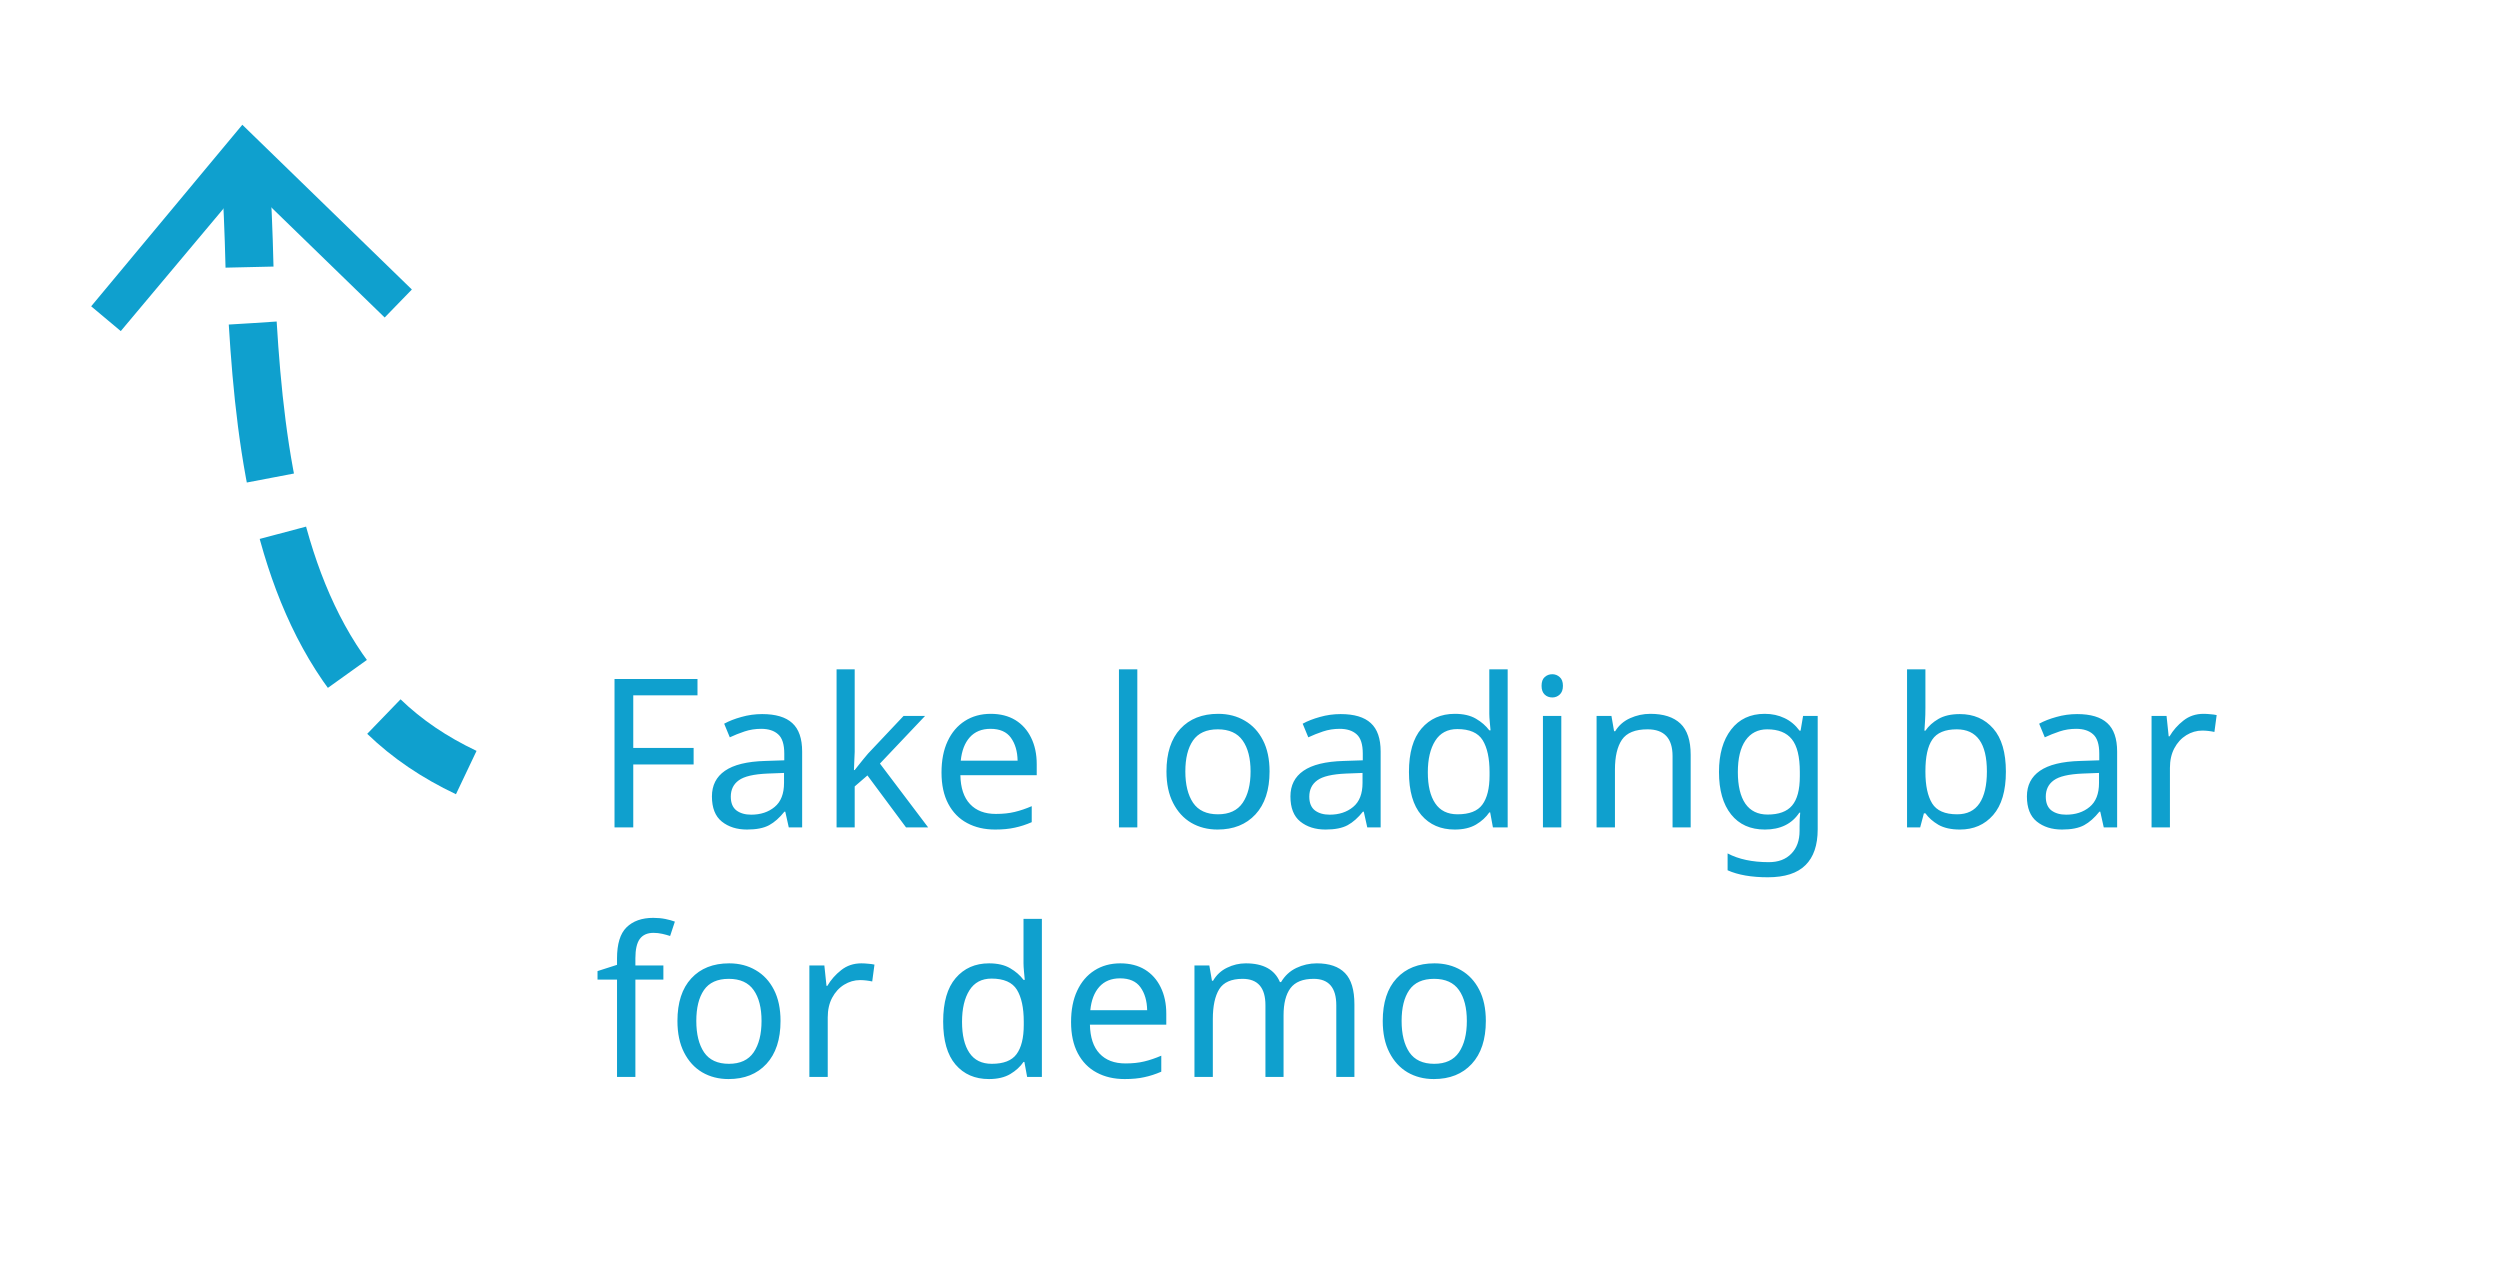
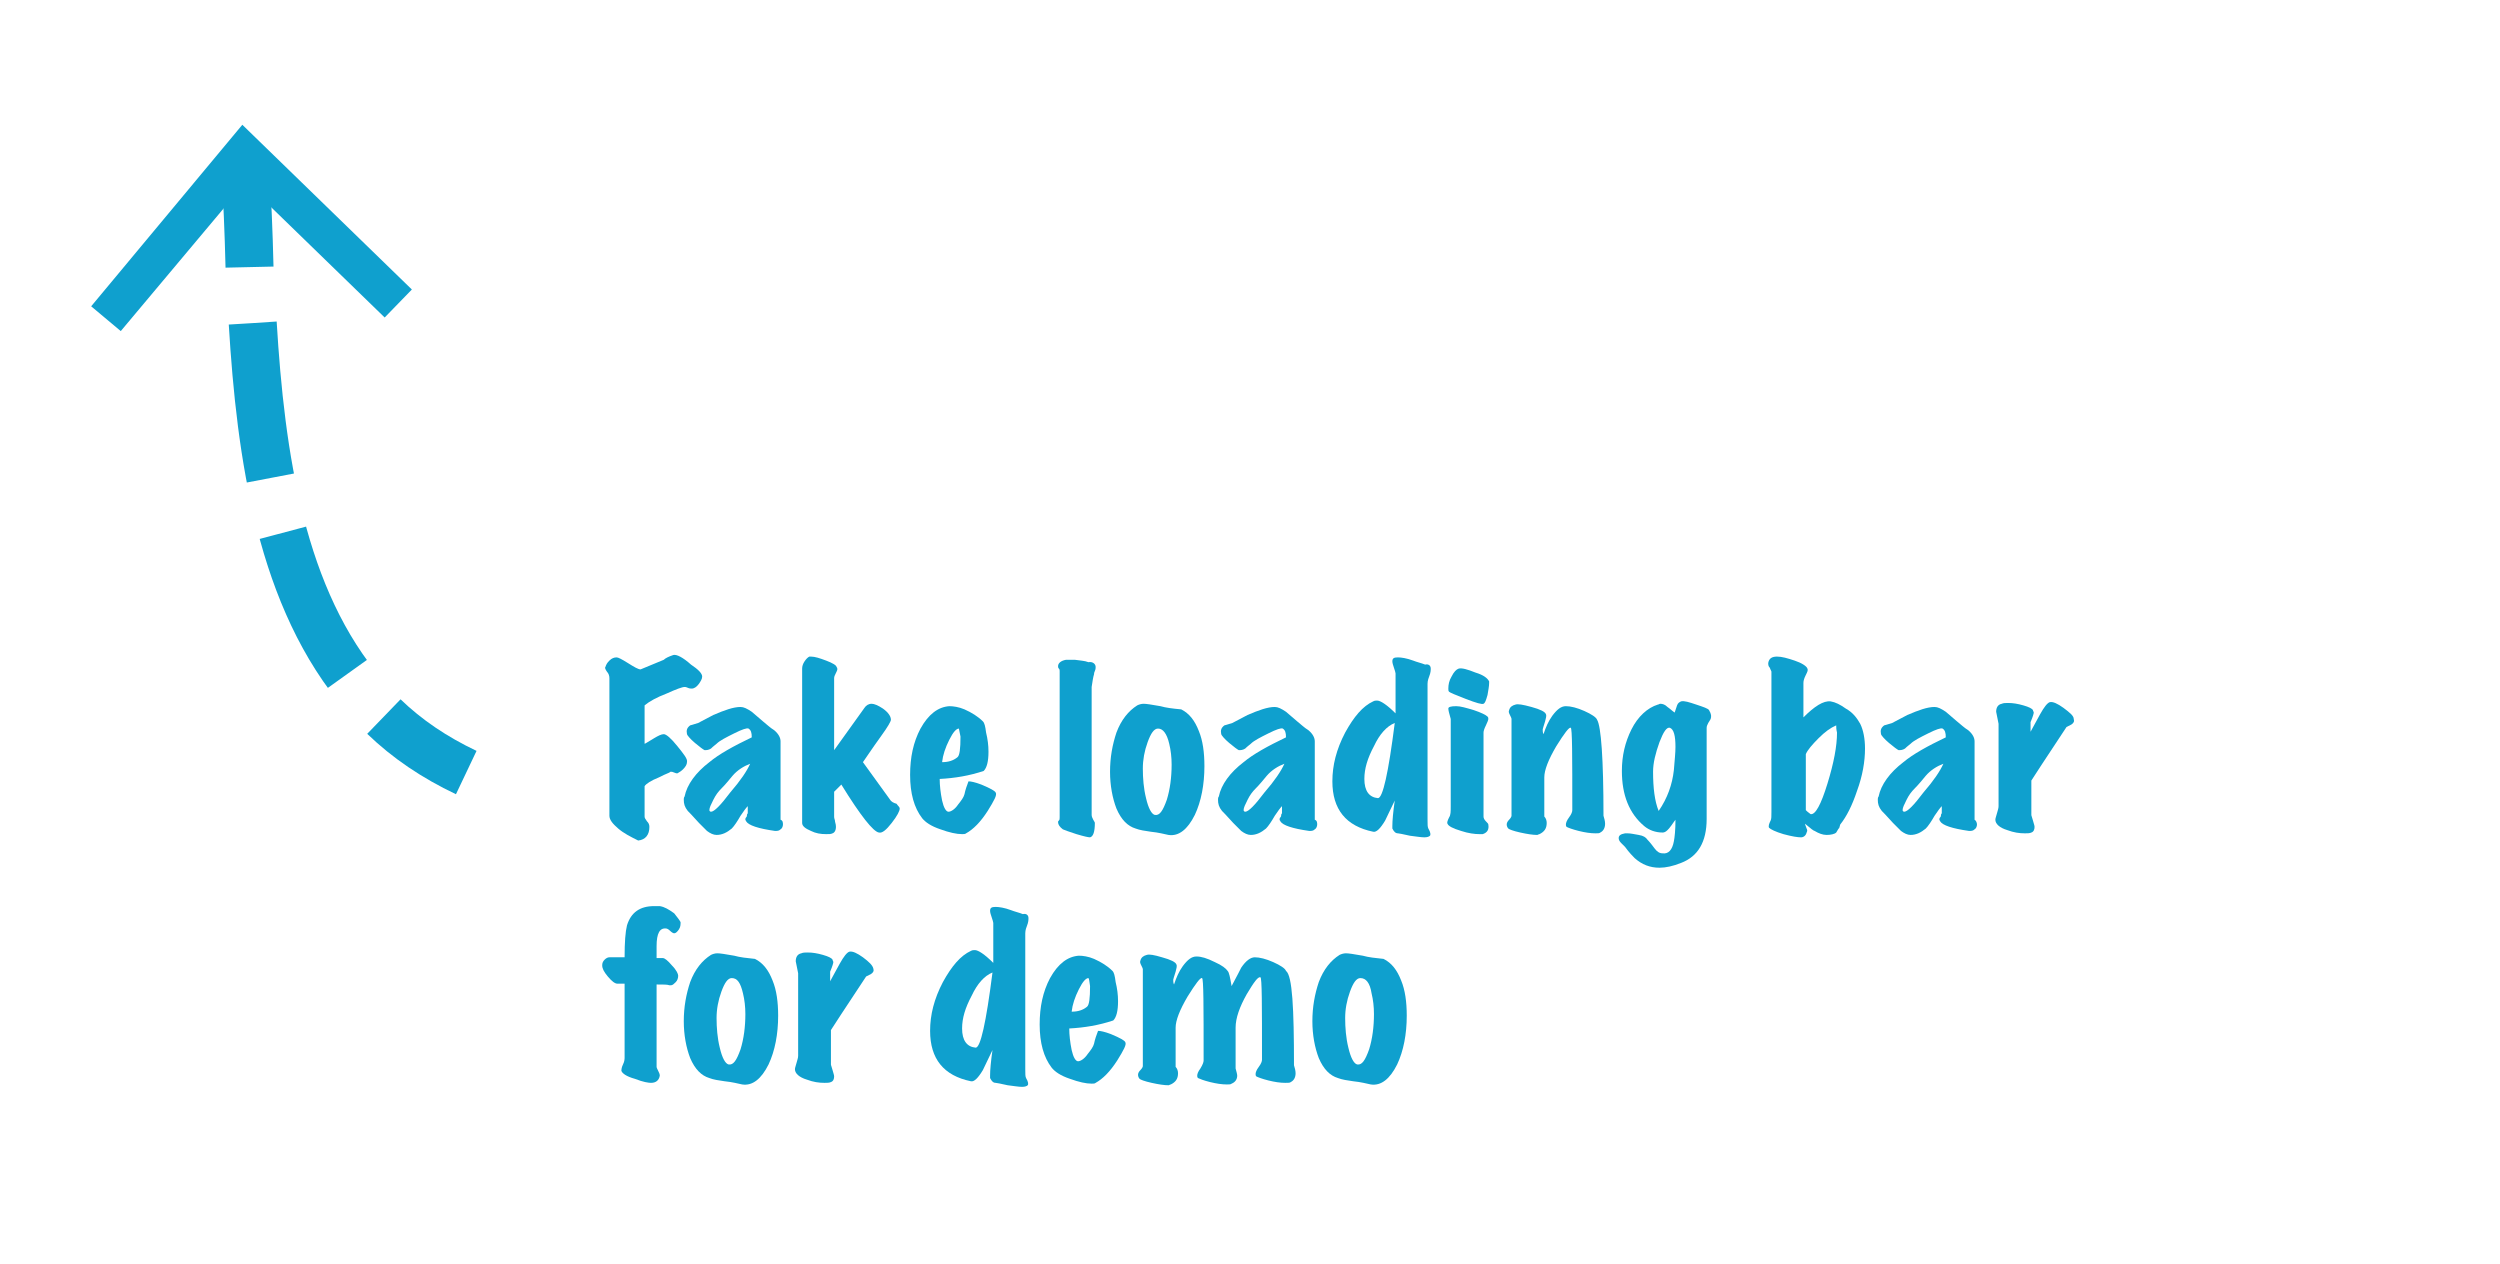
- <svg xmlns="http://www.w3.org/2000/svg" version="1.1" id="Layer_1" x="0px" y="0px" viewBox="0 0 312.6 158" style="enable-background:new 0 0 312.6 158;" xml:space="preserve">
+ <svg xmlns="http://www.w3.org/2000/svg" version="1.1" id="Layer_1" x="0px" y="0px" viewBox="-143 222 312.6 158" style="enable-background:new -143 222 312.6 158;" xml:space="preserve">
  <style type="text/css">
	.st0{fill:none;stroke:#0FA0CE;stroke-width:6;stroke-miterlimit:10;}
	.st1{fill:none;stroke:#0FA0CE;stroke-width:6;stroke-miterlimit:10;stroke-dasharray:19.51,7.024;}
	.st2{fill:#0FA0CE;}
	.st3{fill:none;}
- 	.st4{font-family:'MarkerFelt-Wide';}
- 	.st5{font-size:26px;}
+ 	.st4{enable-background:new    ;}
</style>
  <g>
    <g>
-       <path class="st0" d="M30.7,20.9c0.2,3.9,0.4,8.1,0.5,12.5" />
-       <path class="st1" d="M31.6,40.4c1,16.5,3.5,34.5,14,46.6" />
-       <path class="st0" d="M48,89.6c2.9,2.8,6.3,5.1,10.3,7" />
+       <path class="st0" d="M-112.3,242.9c0.2,3.9,0.4,8.1,0.5,12.5" />
+       <path class="st1" d="M-111.4,262.4c1,16.5,3.5,34.5,14,46.6" />
+       <path class="st0" d="M-95,311.6c2.9,2.8,6.3,5.1,10.3,7" />
      <g>
-         <polygon class="st2" points="11.4,38.3 15.1,41.4 30.7,22.8 48.1,39.7 51.5,36.2 30.3,15.6    " />
+         <polygon class="st2" points="-131.6,260.3 -127.9,263.4 -112.3,244.8 -94.9,261.7 -91.5,258.2 -112.7,237.6    " />
      </g>
    </g>
  </g>
-   <rect x="74.3" y="82" class="st3" width="208" height="65.3" />
-   <text transform="matrix(1 0 0 1 74.3239 103.4606)">
-     <tspan x="0" y="0" class="st2 st4 st5">Fake loading bar </tspan>
-     <tspan x="0" y="31.2" class="st2 st4 st5">for demo</tspan>
-   </text>
+   <rect x="-68.7" y="304" class="st3" width="208" height="65.3" />
+   <g class="st4">
+     <path class="st2" d="M-55.2,306.6c0,0.3-0.2,0.6-0.4,0.9c-0.3,0.4-0.6,0.6-0.9,0.6c-0.1,0-0.3,0-0.5-0.1s-0.3-0.1-0.4-0.1   c-0.3,0-1.1,0.3-2.2,0.8c-1.3,0.5-2.2,1-2.8,1.5v4.8c0.1,0,0.5-0.3,1.2-0.7c0.5-0.3,0.9-0.5,1.2-0.5c0.3,0,0.9,0.5,1.7,1.5   c0.8,1,1.3,1.6,1.2,2c0,0.3-0.2,0.6-0.5,0.9c-0.2,0.2-0.5,0.4-0.7,0.5c-0.1,0-0.2,0-0.4-0.1c-0.2-0.1-0.3-0.1-0.4-0.1   c-0.1,0-0.1,0-0.2,0.1c-0.5,0.2-0.9,0.4-1.3,0.6c-1,0.4-1.6,0.8-1.8,1.1v3.8c0,0.2,0.1,0.3,0.3,0.6c0.2,0.2,0.3,0.4,0.3,0.7   c0,1-0.5,1.6-1.4,1.7c-1-0.5-1.8-0.9-2.5-1.5c-0.7-0.6-1.1-1.1-1.1-1.6v-17.2c0-0.3-0.1-0.6-0.3-0.8c-0.2-0.3-0.3-0.5-0.2-0.6   c0.1-0.3,0.2-0.5,0.5-0.8c0.3-0.3,0.6-0.4,0.9-0.4c0.2,0,0.6,0.2,1.4,0.7c0.8,0.5,1.3,0.8,1.6,0.8l2.9-1.2c0.2-0.2,0.6-0.4,1.2-0.6   c0.4-0.1,1.2,0.3,2.2,1.2C-55.7,305.7-55.2,306.2-55.2,306.6z" />
+     <path class="st2" d="M-45.1,325.1c0,0.2-0.1,0.5-0.3,0.6c-0.2,0.2-0.4,0.2-0.7,0.2c-2.1-0.3-3.3-0.7-3.6-1.2c0-0.1-0.1-0.1-0.1-0.2   c0-0.1,0-0.2,0.1-0.3c0.1-0.1,0.1-0.2,0.1-0.3c0-0.1,0.1-0.2,0.1-0.2c0-0.1,0-0.4,0-0.9c-0.2,0.2-0.5,0.6-0.9,1.2   c-0.4,0.7-0.8,1.3-1.1,1.6c-0.6,0.5-1.2,0.8-1.9,0.8c-0.4,0-0.8-0.2-1.2-0.5c-0.2-0.2-0.5-0.5-1-1c-0.8-0.9-1.3-1.4-1.4-1.5   c-0.4-0.5-0.5-0.9-0.5-1.4c0-0.1,0-0.3,0.1-0.4c0.3-1.5,1.4-3,3.1-4.3c1.2-1,3-2,5.3-3.1c0-0.6-0.1-0.9-0.4-1.1   c-0.2-0.1-0.8,0.1-1.8,0.6c-1,0.5-1.8,0.9-2.2,1.3c-0.1,0.1-0.4,0.3-0.7,0.6c-0.3,0.2-0.6,0.2-0.8,0.2c-0.2-0.1-0.6-0.4-1.2-0.9   s-1-1-1-1.1c-0.1-0.5,0-0.8,0.4-1.1c0,0,0.4-0.1,1-0.3c0.6-0.3,1.3-0.7,1.9-1c1.4-0.6,2.5-1,3.4-1c0.4,0,0.8,0.2,1.4,0.6   c0.5,0.4,0.9,0.8,1.4,1.2s0.9,0.8,1.4,1.1c0.6,0.5,0.8,1,0.8,1.4v9.8C-45.1,324.6-45.1,324.9-45.1,325.1z M-49.2,317.5   c-0.8,0.3-1.6,0.8-2.2,1.5c-0.5,0.6-0.9,1.1-1.4,1.6c-0.4,0.4-0.7,0.8-1,1.4c-0.3,0.6-0.5,1-0.5,1.3c0,0.1,0.1,0.2,0.2,0.2   c0.4,0,1.2-0.8,2.4-2.4C-50.4,319.6-49.6,318.4-49.2,317.5z" />
+     <path class="st2" d="M-30.5,323.1c0,0.3-0.3,0.9-1,1.8c-0.7,0.9-1.2,1.3-1.6,1.2c-0.7-0.1-2.3-2.1-4.7-6c-0.2,0.2-0.5,0.5-0.9,0.9   v3.1c0,0.1,0,0.2,0.1,0.5c0,0.2,0.1,0.4,0.1,0.5c0.1,0.6-0.1,1-0.4,1.1c-0.2,0.1-0.4,0.1-0.8,0.1c-0.7,0-1.3-0.1-1.9-0.4   c-0.7-0.3-1.1-0.6-1.1-1v-19.3c0-0.3,0.1-0.6,0.3-0.9c0.2-0.3,0.4-0.5,0.6-0.6c0.1,0,0.1,0,0.2,0c0.5,0,1.1,0.2,1.9,0.5   c0.8,0.3,1.3,0.6,1.3,0.8c0.1,0.1,0.1,0.2,0.1,0.3c0,0.1-0.1,0.3-0.2,0.5c-0.1,0.2-0.2,0.4-0.2,0.6v9l3.8-5.3   c0.2-0.3,0.5-0.5,0.9-0.5c0.3,0,0.8,0.2,1.4,0.6c0.7,0.5,1,1,1,1.4c0,0.2-0.4,0.9-1.2,2c-1.3,1.8-2,2.9-2.3,3.3l3.4,4.7   c0.1,0.2,0.4,0.4,0.8,0.5C-30.7,322.8-30.5,322.9-30.5,323.1z" />
+     <path class="st2" d="M-18.5,321.1c0.2,0.3-0.2,1-1,2.3c-0.9,1.4-1.8,2.3-2.7,2.8c-0.1,0.1-0.3,0.1-0.5,0.1c-0.7,0-1.6-0.2-2.7-0.6   c-1.2-0.4-1.9-0.9-2.3-1.4c-1-1.3-1.5-3.1-1.5-5.4c0-2.2,0.4-4.1,1.3-5.8c1-1.8,2.2-2.7,3.6-2.8c0.5,0,1.2,0.1,1.9,0.4   c0.9,0.4,1.7,0.9,2.3,1.5c0.2,0.2,0.3,0.6,0.4,1.4c0.2,0.8,0.3,1.6,0.3,2.4c0,1.2-0.2,2-0.6,2.4c-1.8,0.6-3.6,0.9-5.5,1   c0,0.8,0.1,1.7,0.3,2.7c0.2,0.9,0.5,1.4,0.8,1.4c0.3,0,0.8-0.3,1.2-0.9c0.4-0.5,0.7-0.9,0.8-1.3c0.1-0.5,0.3-1.1,0.5-1.6   c0.3,0,0.8,0.1,1.6,0.4C-19.1,320.6-18.6,320.9-18.5,321.1z M-23.1,313.1c-0.3,0-0.7,0.4-1.2,1.4c-0.5,1-0.8,1.9-0.9,2.8   c0.8,0,1.4-0.2,1.9-0.6c0.3-0.2,0.4-1.1,0.4-2.6C-23,313.5-23.1,313.2-23.1,313.1z" />
+     <path class="st2" d="M-6,305.4c0,0.1,0,0.3-0.1,0.5c-0.1,0.2-0.1,0.3-0.1,0.4c-0.1,0.3-0.2,0.9-0.3,1.6v16c0,0.2,0.1,0.4,0.2,0.6   c0.1,0.2,0.2,0.3,0.2,0.4c0,1.1-0.2,1.7-0.6,1.8c-0.2,0-0.7-0.1-1.7-0.4c-0.9-0.3-1.5-0.5-1.7-0.6c-0.4-0.3-0.6-0.6-0.6-0.9   c0-0.1,0-0.1,0.1-0.2s0.1-0.2,0.1-0.4v-18.3c0-0.1,0-0.2-0.1-0.3c-0.1-0.1-0.1-0.2-0.1-0.3c0-0.4,0.4-0.7,1-0.8c0.2,0,0.5,0,1.1,0   c0.6,0.1,1.2,0.1,1.7,0.3C-6.4,304.7-6,305-6,305.4z" />
+     <path class="st2" d="M4.7,310.7c1,0.5,1.7,1.4,2.2,2.7c0.5,1.2,0.7,2.7,0.7,4.4c0,2.3-0.4,4.4-1.2,6.1c-0.9,1.8-2,2.7-3.3,2.5   c-0.5-0.1-1.2-0.3-2.2-0.4c-0.7-0.1-1.4-0.2-1.9-0.4c-1-0.3-1.8-1.1-2.4-2.5c-0.5-1.3-0.8-2.9-0.8-4.6c0-1.8,0.3-3.4,0.8-4.9   c0.6-1.6,1.5-2.7,2.6-3.4c0.2-0.1,0.5-0.2,0.8-0.2c0.3,0,1,0.1,2.1,0.3C2.8,310.5,3.6,310.6,4.7,310.7z M1.8,313.1   c-0.5,0-0.9,0.6-1.3,1.7c-0.4,1.1-0.6,2.2-0.6,3.3c0,1.2,0.1,2.5,0.4,3.7c0.3,1.3,0.7,2,1.1,2.1c0.6,0.1,1-0.5,1.5-1.9   c0.4-1.3,0.6-2.8,0.6-4.4c0-0.9-0.1-1.8-0.3-2.6C2.9,313.7,2.4,313.1,1.8,313.1z" />
+     <path class="st2" d="M21.7,325.1c0,0.2-0.1,0.5-0.3,0.6c-0.2,0.2-0.4,0.2-0.7,0.2c-2.1-0.3-3.3-0.7-3.6-1.2c0-0.1-0.1-0.1-0.1-0.2   c0-0.1,0-0.2,0.1-0.3c0.1-0.1,0.1-0.2,0.1-0.3c0-0.1,0.1-0.2,0.1-0.2c0-0.1,0-0.4,0-0.9c-0.2,0.2-0.5,0.6-0.9,1.2   c-0.4,0.7-0.8,1.3-1.1,1.6c-0.6,0.5-1.2,0.8-1.9,0.8c-0.4,0-0.8-0.2-1.2-0.5c-0.2-0.2-0.5-0.5-1-1c-0.8-0.9-1.3-1.4-1.4-1.5   c-0.4-0.5-0.5-0.9-0.5-1.4c0-0.1,0-0.3,0.1-0.4c0.3-1.5,1.4-3,3.1-4.3c1.2-1,3-2,5.3-3.1c0-0.6-0.1-0.9-0.4-1.1   c-0.2-0.1-0.8,0.1-1.8,0.6c-1,0.5-1.8,0.9-2.2,1.3c-0.1,0.1-0.4,0.3-0.7,0.6c-0.3,0.2-0.6,0.2-0.8,0.2c-0.2-0.1-0.6-0.4-1.2-0.9   s-1-1-1-1.1c-0.1-0.5,0-0.8,0.4-1.1c0,0,0.4-0.1,1-0.3c0.6-0.3,1.3-0.7,1.9-1c1.4-0.6,2.5-1,3.4-1c0.4,0,0.8,0.2,1.4,0.6   c0.5,0.4,0.9,0.8,1.4,1.2c0.5,0.4,0.9,0.8,1.4,1.1c0.6,0.5,0.8,1,0.8,1.4v9.8C21.7,324.6,21.7,324.9,21.7,325.1z M17.6,317.5   c-0.8,0.3-1.6,0.8-2.2,1.5c-0.5,0.6-0.9,1.1-1.4,1.6c-0.4,0.4-0.7,0.8-1,1.4c-0.3,0.6-0.5,1-0.5,1.3c0,0.1,0.1,0.2,0.2,0.2   c0.4,0,1.2-0.8,2.4-2.4C16.4,319.6,17.2,318.4,17.6,317.5z" />
+     <path class="st2" d="M35.9,305.6c0,0.2,0,0.5-0.2,1c-0.2,0.5-0.2,0.8-0.2,0.9v17c0,0.6,0,0.9,0.1,1.1c0.3,0.5,0.3,0.8,0.2,0.9   c-0.1,0.1-0.3,0.2-0.7,0.2c-0.4,0-1-0.1-1.8-0.2c-0.9-0.2-1.4-0.3-1.5-0.3c-0.3,0-0.5-0.2-0.7-0.6c0,0,0-0.1,0-0.3   c0-0.7,0.1-1.8,0.3-3.2c-0.4,0.8-0.8,1.7-1.2,2.5c-0.6,1-1.1,1.5-1.5,1.4c-3.4-0.7-5.1-2.8-5.1-6.3c0-2,0.5-4,1.6-6.1   c1.1-2,2.2-3.3,3.5-3.9c0.2-0.1,0.3-0.1,0.5-0.1c0.4,0,1.2,0.5,2.3,1.6v-5c0-0.1-0.1-0.4-0.2-0.7s-0.2-0.6-0.2-0.8   c0-0.4,0.2-0.5,0.7-0.5c0.4,0,1.1,0.1,1.9,0.4c0.5,0.2,1,0.3,1.5,0.5C35.6,305,35.9,305.2,35.9,305.6z M31.4,312.4   c-1,0.4-1.9,1.4-2.6,2.9c-0.8,1.5-1.2,2.8-1.2,4.1c0,1.5,0.6,2.3,1.7,2.4C29.9,321.8,30.6,318.7,31.4,312.4z" />
+     <path class="st2" d="M43.1,325.1c0.1,0.6-0.1,1-0.7,1.2c-0.1,0-0.2,0-0.4,0c-0.6,0-1.4-0.1-2.3-0.4c-1-0.3-1.6-0.6-1.7-0.9   c-0.1-0.1,0-0.4,0.2-0.8c0.2-0.3,0.2-0.7,0.2-1.4v-10.9c-0.2-0.7-0.3-1.1-0.3-1.3c0-0.2,0.3-0.3,1-0.3c0.5,0,1.2,0.2,2.2,0.5   c0.9,0.3,1.5,0.6,1.7,0.8c0.1,0.1,0.1,0.2,0.1,0.3c0,0.1-0.1,0.4-0.3,0.8c-0.2,0.4-0.3,0.7-0.3,0.9v10.5c0,0.2,0.1,0.4,0.3,0.6   S43.1,325,43.1,325.1z M43.2,307.2c0,0,0,0.1,0,0.2c0,0.4-0.1,0.9-0.2,1.5c-0.2,0.7-0.3,1-0.5,1.1c-0.2,0.1-0.9-0.1-2.2-0.6   s-2-0.8-2.1-0.9c-0.1-0.1-0.1-0.2-0.1-0.4c0-0.5,0.1-1,0.4-1.5c0.3-0.6,0.6-0.9,0.9-1c0.4-0.1,1.1,0.1,2.1,0.5   C42.5,306.4,43,306.8,43.2,307.2z" />
+     <path class="st2" d="M57.5,324c0.1,0.3,0.2,0.7,0.2,1c0,0.5-0.2,0.9-0.6,1.1c-0.1,0.1-0.3,0.1-0.6,0.1c-0.6,0-1.3-0.1-2.1-0.3   s-1.3-0.4-1.5-0.5c-0.1-0.1-0.1-0.2-0.1-0.3c0-0.2,0.1-0.5,0.4-0.9s0.4-0.7,0.4-0.9c0-6.8,0-10.3-0.2-10.3   c-0.2-0.1-0.8,0.7-1.8,2.3c-1,1.7-1.5,3-1.5,3.9v4.9c0.2,0.2,0.3,0.5,0.3,0.8c0,0.7-0.3,1.1-0.9,1.4c-0.1,0-0.2,0.1-0.3,0.1   c-0.5,0-1.2-0.1-2.1-0.3s-1.4-0.4-1.5-0.5c-0.1-0.1-0.2-0.3-0.2-0.5c0-0.2,0.1-0.4,0.3-0.6c0.2-0.2,0.3-0.4,0.3-0.5v-12.1   c0-0.1-0.1-0.3-0.2-0.5c-0.1-0.2-0.2-0.4-0.1-0.6c0.1-0.4,0.4-0.6,0.8-0.7c0.3-0.1,0.9,0,2,0.3c1.1,0.3,1.7,0.6,1.8,0.9   c0.1,0.2,0,0.5-0.1,0.9c-0.2,0.6-0.3,1-0.3,1c0,0.2,0,0.4,0.1,0.6c0.3-0.9,0.6-1.6,1.1-2.3c0.6-0.8,1.1-1.2,1.7-1.2   c0.6,0,1.4,0.2,2.3,0.6c0.9,0.4,1.5,0.8,1.6,1.1C57.2,312.8,57.5,316.9,57.5,324z" />
+     <path class="st2" d="M70.9,311.9c0,0-0.1,0.2-0.3,0.5c-0.1,0.2-0.2,0.4-0.2,0.6v11.4c0,2.9-1.1,4.7-3.2,5.5c-1,0.4-1.9,0.6-2.7,0.6   c-1.2,0-2.2-0.4-3.1-1.2c-0.2-0.2-0.7-0.7-1.2-1.4c0,0-0.2-0.2-0.5-0.5c-0.2-0.2-0.3-0.4-0.3-0.6c0-0.3,0.2-0.5,0.8-0.6   c0.1,0,0.2,0,0.3,0c0.4,0,0.8,0.1,1.4,0.2s0.9,0.3,1.1,0.6c0.3,0.3,0.6,0.7,0.9,1.1c0.3,0.4,0.6,0.6,1,0.6c0.7,0.1,1.2-0.4,1.4-1.5   c0.1-0.5,0.2-1.4,0.2-2.7c-0.1,0.1-0.2,0.3-0.5,0.7c-0.2,0.3-0.4,0.5-0.5,0.6c-0.2,0.2-0.4,0.3-0.6,0.3c-0.9,0-1.7-0.3-2.3-0.8   c-1.9-1.6-2.8-3.9-2.8-6.9c0-1.9,0.4-3.6,1.2-5.2c0.8-1.6,2-2.7,3.3-3.1c0.1,0,0.2-0.1,0.3-0.1c0.3,0,0.6,0.1,0.9,0.4   c0.3,0.2,0.6,0.5,0.9,0.7c0.1-0.3,0.2-0.6,0.3-0.9c0.1-0.3,0.3-0.4,0.5-0.5c0.4-0.1,1,0.1,1.9,0.4c0.9,0.3,1.5,0.5,1.6,0.7   C71,311.3,71,311.6,70.9,311.9z M66.3,318.3c0.1-1.2,0.2-2.2,0.2-2.9c0-1.4-0.2-2.2-0.7-2.4c-0.4-0.1-0.8,0.5-1.3,1.8   c-0.5,1.4-0.8,2.6-0.8,3.7c0,2,0.2,3.7,0.7,4.9C65.5,321.8,66.1,320.1,66.3,318.3z" />
+     <path class="st2" d="M89.6,312.5c0.4,0.8,0.6,1.9,0.6,3.1c0,1.6-0.3,3.4-1,5.3c-0.6,1.8-1.3,3.2-2.1,4.2c-0.1,0.3-0.1,0.5-0.2,0.5   c-0.1,0.2-0.2,0.3-0.3,0.5c-0.2,0.2-0.7,0.3-1.2,0.3c-0.5,0-1-0.2-1.5-0.5c-0.1,0-0.5-0.3-1.2-0.9c0,0.1,0.1,0.3,0.2,0.6   c0.1,0.2,0.1,0.3,0,0.5c-0.1,0.4-0.4,0.6-0.7,0.6c-0.4,0-1.1-0.1-2.2-0.4c-1-0.3-1.6-0.6-1.8-0.8c-0.1-0.2,0-0.5,0.2-0.9   c0.1-0.2,0.1-0.5,0.1-1.1V306c0-0.1-0.1-0.2-0.2-0.5c-0.2-0.2-0.2-0.4-0.2-0.6c0.1-0.6,0.5-0.8,1.1-0.8c0.6,0,1.3,0.2,2.2,0.5   c0.9,0.3,1.5,0.7,1.6,1c0.1,0.2,0,0.4-0.2,0.8s-0.3,0.7-0.3,1v4.3c1.4-1.4,2.5-2.1,3.4-2c0.6,0.1,1.2,0.4,1.9,0.9   C88.7,311.1,89.2,311.8,89.6,312.5z M86.6,312.7c-0.7,0.3-1.4,0.8-2.2,1.6c-0.8,0.8-1.4,1.5-1.6,2v7c0.1,0.1,0.3,0.3,0.6,0.5   c0.6,0.1,1.3-1.2,2.1-3.8c0.8-2.6,1.2-4.7,1.2-6.4C86.6,313.2,86.6,312.9,86.6,312.7z" />
+     <path class="st2" d="M104.2,325.1c0,0.2-0.1,0.5-0.3,0.6c-0.2,0.2-0.4,0.2-0.7,0.2c-2.1-0.3-3.3-0.7-3.6-1.2c0-0.1-0.1-0.1-0.1-0.2   c0-0.1,0-0.2,0.1-0.3c0.1-0.1,0.1-0.2,0.1-0.3s0.1-0.2,0.1-0.2c0-0.1,0-0.4,0-0.9c-0.2,0.2-0.5,0.6-0.9,1.2   c-0.4,0.7-0.8,1.3-1.1,1.6c-0.6,0.5-1.2,0.8-1.9,0.8c-0.4,0-0.8-0.2-1.2-0.5c-0.2-0.2-0.5-0.5-1-1c-0.8-0.9-1.3-1.4-1.4-1.5   c-0.4-0.5-0.5-0.9-0.5-1.4c0-0.1,0-0.3,0.1-0.4c0.3-1.5,1.4-3,3.1-4.3c1.2-1,3-2,5.3-3.1c0-0.6-0.1-0.9-0.4-1.1   c-0.2-0.1-0.8,0.1-1.8,0.6c-1,0.5-1.8,0.9-2.2,1.3c-0.1,0.1-0.4,0.3-0.7,0.6c-0.3,0.2-0.6,0.2-0.8,0.2c-0.2-0.1-0.6-0.4-1.2-0.9   s-1-1-1-1.1c-0.1-0.5,0-0.8,0.4-1.1c0,0,0.4-0.1,1-0.3c0.6-0.3,1.3-0.7,1.9-1c1.4-0.6,2.5-1,3.4-1c0.4,0,0.8,0.2,1.4,0.6   c0.5,0.4,0.9,0.8,1.4,1.2c0.5,0.4,0.9,0.8,1.4,1.1c0.6,0.5,0.8,1,0.8,1.4v9.8C104.1,324.6,104.2,324.9,104.2,325.1z M100,317.5   c-0.8,0.3-1.6,0.8-2.2,1.5c-0.5,0.6-0.9,1.1-1.4,1.6c-0.4,0.4-0.7,0.8-1,1.4s-0.5,1-0.5,1.3c0,0.1,0.1,0.2,0.2,0.2   c0.4,0,1.2-0.8,2.4-2.4C98.8,319.6,99.6,318.4,100,317.5z" />
+     <path class="st2" d="M116.3,311.9c0.1,0.3,0,0.5-0.3,0.7c-0.2,0.1-0.4,0.2-0.6,0.3c-1.1,1.7-2.6,3.9-4.4,6.7c0,2.8,0,4.2,0,4.3   c0,0.1,0.1,0.3,0.2,0.7s0.2,0.6,0.2,0.8c0,0.3-0.1,0.6-0.4,0.7c-0.2,0.1-0.5,0.1-0.8,0.1c-0.7,0-1.4-0.1-2.2-0.4   c-1-0.3-1.5-0.8-1.5-1.3c0-0.2,0.1-0.4,0.2-0.8s0.2-0.6,0.2-0.9v-10.3c-0.2-1-0.3-1.5-0.3-1.5c0-0.5,0.2-0.9,0.7-1   c0.2-0.1,0.5-0.1,0.8-0.1c0.6,0,1.2,0.1,1.9,0.3c0.7,0.2,1.1,0.4,1.2,0.6c0,0.1,0.1,0.2,0.1,0.3c0,0.1-0.1,0.5-0.4,1.2v1.2   c0.4-0.7,0.8-1.5,1.2-2.2c0.5-0.9,0.9-1.4,1.2-1.5c0.4-0.1,1,0.2,1.7,0.7C115.8,311.1,116.3,311.5,116.3,311.9z" />
+     <path class="st2" d="M-57.9,337.3c0,0.3,0,0.6-0.2,0.9c-0.2,0.3-0.4,0.5-0.6,0.5c-0.1,0-0.3-0.1-0.5-0.3c-0.2-0.2-0.4-0.3-0.5-0.3   c-0.8-0.1-1.2,0.6-1.2,2.2c0,0.2,0,0.5,0,0.8c0,0.3,0,0.6,0,0.7h0.8c0.2,0,0.6,0.3,1.1,0.9c0.6,0.6,0.8,1.1,0.8,1.3   c0,0.3-0.1,0.6-0.3,0.8c-0.2,0.2-0.4,0.4-0.6,0.4c-0.1,0-0.1,0-0.2,0c-0.2-0.1-0.8-0.1-1.6-0.1v10.3c0,0.1,0.1,0.3,0.2,0.5   c0.1,0.2,0.2,0.4,0.2,0.6c-0.1,0.6-0.5,0.9-1.1,0.9c-0.3,0-1-0.1-2-0.5c-1.1-0.3-1.6-0.7-1.7-1c0-0.1,0-0.4,0.2-0.8   c0.2-0.4,0.2-0.7,0.2-0.9v-9.2h-0.9c-0.3,0-0.7-0.3-1.2-0.9c-0.5-0.6-0.7-1-0.7-1.4c0-0.3,0.1-0.5,0.3-0.7c0.2-0.2,0.4-0.3,0.6-0.3   h1.9c0-1.9,0.1-3.2,0.3-4c0.5-1.6,1.6-2.4,3.4-2.4c0.2,0,0.5,0,0.7,0c0.6,0.1,1.1,0.4,1.8,0.9C-58.3,336.7-58,337.1-57.9,337.3z" />
+     <path class="st2" d="M-48.6,341.9c1,0.5,1.7,1.4,2.2,2.7c0.5,1.2,0.7,2.7,0.7,4.4c0,2.3-0.4,4.4-1.2,6.1c-0.9,1.8-2,2.7-3.3,2.5   c-0.5-0.1-1.2-0.3-2.2-0.4c-0.7-0.1-1.4-0.2-1.9-0.4c-1-0.3-1.8-1.1-2.4-2.5c-0.5-1.3-0.8-2.9-0.8-4.6c0-1.8,0.3-3.4,0.8-4.9   c0.6-1.6,1.5-2.7,2.6-3.4c0.2-0.1,0.5-0.2,0.8-0.2c0.3,0,1,0.1,2.1,0.3C-50.5,341.7-49.6,341.8-48.6,341.9z M-51.5,344.3   c-0.5,0-0.9,0.6-1.3,1.7c-0.4,1.1-0.6,2.2-0.6,3.3c0,1.2,0.1,2.5,0.4,3.7c0.3,1.3,0.7,2,1.1,2.1c0.6,0.1,1-0.5,1.5-1.9   c0.4-1.3,0.6-2.8,0.6-4.4c0-0.9-0.1-1.8-0.3-2.6C-50.4,344.9-50.8,344.3-51.5,344.3z" />
+     <path class="st2" d="M-33.8,343.1c0.1,0.3,0,0.5-0.3,0.7c-0.2,0.1-0.4,0.2-0.6,0.3c-1.1,1.7-2.6,3.9-4.4,6.7c0,2.8,0,4.2,0,4.3   c0,0.1,0.1,0.3,0.2,0.7c0.1,0.4,0.2,0.6,0.2,0.8c0,0.3-0.1,0.6-0.4,0.7c-0.2,0.1-0.5,0.1-0.8,0.1c-0.7,0-1.4-0.1-2.2-0.4   c-1-0.3-1.5-0.8-1.5-1.3c0-0.2,0.1-0.4,0.2-0.8s0.2-0.6,0.2-0.9v-10.3c-0.2-1-0.3-1.5-0.3-1.5c0-0.5,0.2-0.9,0.7-1   c0.2-0.1,0.5-0.1,0.8-0.1c0.6,0,1.2,0.1,1.9,0.3c0.7,0.2,1.1,0.4,1.2,0.6c0,0.1,0.1,0.2,0.1,0.3c0,0.1-0.1,0.5-0.4,1.2v1.2   c0.4-0.7,0.8-1.5,1.2-2.2c0.5-0.9,0.9-1.4,1.2-1.5c0.4-0.1,1,0.2,1.7,0.7C-34.3,342.3-33.9,342.7-33.8,343.1z" />
+     <path class="st2" d="M-14.4,336.8c0,0.2,0,0.5-0.2,1s-0.2,0.8-0.2,0.9v17c0,0.6,0,0.9,0.1,1.1c0.3,0.5,0.3,0.8,0.2,0.9   c-0.1,0.1-0.3,0.2-0.7,0.2c-0.4,0-1-0.1-1.8-0.2c-0.9-0.2-1.4-0.3-1.5-0.3c-0.3,0-0.5-0.2-0.7-0.6c0,0,0-0.1,0-0.3   c0-0.7,0.1-1.8,0.3-3.2c-0.4,0.8-0.8,1.7-1.2,2.5c-0.6,1-1.1,1.5-1.5,1.4c-3.4-0.7-5.1-2.8-5.1-6.3c0-2,0.5-4,1.6-6.1   c1.1-2,2.2-3.3,3.5-3.9c0.2-0.1,0.3-0.1,0.5-0.1c0.4,0,1.2,0.5,2.3,1.6v-5c0-0.1-0.1-0.4-0.2-0.7s-0.2-0.6-0.2-0.8   c0-0.4,0.2-0.5,0.7-0.5c0.4,0,1.1,0.1,1.9,0.4c0.5,0.2,1,0.3,1.5,0.5C-14.7,336.2-14.4,336.4-14.4,336.8z M-18.9,343.6   c-1,0.4-1.9,1.4-2.6,2.9c-0.8,1.5-1.2,2.8-1.2,4.1c0,1.5,0.6,2.3,1.7,2.4C-20.4,353-19.7,349.9-18.9,343.6z" />
+     <path class="st2" d="M-2.3,352.3c0.2,0.3-0.2,1-1,2.3c-0.9,1.4-1.8,2.3-2.7,2.8c-0.1,0.1-0.3,0.1-0.5,0.1c-0.7,0-1.6-0.2-2.7-0.6   c-1.2-0.4-1.9-0.9-2.3-1.4c-1-1.3-1.5-3.1-1.5-5.4c0-2.2,0.4-4.1,1.3-5.8c1-1.8,2.2-2.7,3.6-2.8c0.5,0,1.2,0.1,1.9,0.4   c0.9,0.4,1.7,0.9,2.3,1.5c0.2,0.2,0.3,0.6,0.4,1.4c0.2,0.8,0.3,1.6,0.3,2.4c0,1.2-0.2,2-0.6,2.4c-1.8,0.6-3.6,0.9-5.5,1   c0,0.8,0.1,1.7,0.3,2.7c0.2,0.9,0.5,1.4,0.8,1.4c0.3,0,0.8-0.3,1.2-0.9c0.4-0.5,0.7-0.9,0.8-1.3c0.1-0.5,0.3-1.1,0.5-1.6   c0.3,0,0.8,0.1,1.6,0.4C-2.9,351.8-2.4,352.1-2.3,352.3z M-6.9,344.3c-0.3,0-0.7,0.4-1.2,1.4c-0.5,1-0.8,1.9-0.9,2.8   c0.8,0,1.4-0.2,1.9-0.6c0.3-0.2,0.4-1.1,0.4-2.6C-6.8,344.7-6.8,344.4-6.9,344.3z" />
+     <path class="st2" d="M18.8,355.2c0.1,0.3,0.2,0.7,0.2,1c0,0.5-0.2,0.9-0.6,1.1c-0.1,0.1-0.3,0.1-0.7,0.1c-0.6,0-1.3-0.1-2.1-0.3   c-0.8-0.2-1.3-0.4-1.5-0.5c-0.1-0.1-0.1-0.2-0.1-0.3c0-0.2,0.1-0.5,0.4-0.9c0.3-0.4,0.4-0.7,0.4-0.9c0-6.8,0-10.3-0.2-10.3   c-0.3-0.1-0.8,0.6-1.7,2.1c-0.9,1.6-1.4,3-1.4,4.2v5.1c0.1,0.4,0.2,0.7,0.2,0.9c0,0.4-0.2,0.8-0.7,1c-0.1,0.1-0.3,0.1-0.6,0.1   c-0.6,0-1.3-0.1-2.1-0.3c-0.8-0.2-1.3-0.4-1.5-0.5c-0.1-0.1-0.1-0.2-0.1-0.3c0-0.2,0.1-0.5,0.4-0.9c0.3-0.5,0.4-0.8,0.4-1   c0-6.8,0-10.3-0.2-10.3c-0.2-0.1-0.8,0.7-1.8,2.3c-1,1.7-1.5,3-1.5,3.9v4.9c0.2,0.2,0.3,0.5,0.3,0.8c0,0.7-0.3,1.1-0.9,1.4   c-0.1,0-0.2,0.1-0.3,0.1c-0.5,0-1.2-0.1-2.1-0.3s-1.4-0.4-1.5-0.5c-0.1-0.1-0.2-0.3-0.2-0.5c0-0.2,0.1-0.4,0.3-0.6   c0.2-0.2,0.3-0.4,0.3-0.5v-12.1c0-0.1-0.1-0.3-0.2-0.5c-0.1-0.2-0.2-0.4-0.1-0.6c0.1-0.4,0.4-0.6,0.8-0.7c0.3-0.1,0.9,0,1.9,0.3   c1.1,0.3,1.7,0.6,1.8,0.9c0.1,0.2,0,0.5-0.1,0.9c-0.2,0.6-0.3,1-0.3,1c0,0.2,0,0.4,0.1,0.6c0.3-0.9,0.6-1.6,1.1-2.3   c0.6-0.8,1.1-1.2,1.7-1.2c0.6,0,1.3,0.2,2.3,0.7c0.9,0.4,1.4,0.8,1.6,1.1c0.2,0.2,0.3,0.8,0.5,1.9c0.7-1.3,1.1-2.1,1.2-2.3   c0.6-0.9,1.2-1.3,1.7-1.3c0.6,0,1.4,0.2,2.3,0.6c0.9,0.4,1.5,0.8,1.6,1.1C18.6,344,18.8,348.1,18.8,355.2z" />
+     <path class="st2" d="M30,341.9c1,0.5,1.7,1.4,2.2,2.7c0.5,1.2,0.7,2.7,0.7,4.4c0,2.3-0.4,4.4-1.2,6.1c-0.9,1.8-2,2.7-3.3,2.5   c-0.5-0.1-1.2-0.3-2.2-0.4c-0.7-0.1-1.4-0.2-1.9-0.4c-1-0.3-1.8-1.1-2.4-2.5c-0.5-1.3-0.8-2.9-0.8-4.6c0-1.8,0.3-3.4,0.8-4.9   c0.6-1.6,1.5-2.7,2.6-3.4c0.2-0.1,0.5-0.2,0.8-0.2c0.3,0,1,0.1,2.1,0.3C28.1,341.7,29,341.8,30,341.9z M27.1,344.3   c-0.5,0-0.9,0.6-1.3,1.7c-0.4,1.1-0.6,2.2-0.6,3.3c0,1.2,0.1,2.5,0.4,3.7c0.3,1.3,0.7,2,1.1,2.1c0.6,0.1,1-0.5,1.5-1.9   c0.4-1.3,0.6-2.8,0.6-4.4c0-0.9-0.1-1.8-0.3-2.6C28.3,344.9,27.8,344.3,27.1,344.3z" />
+   </g>
</svg>
